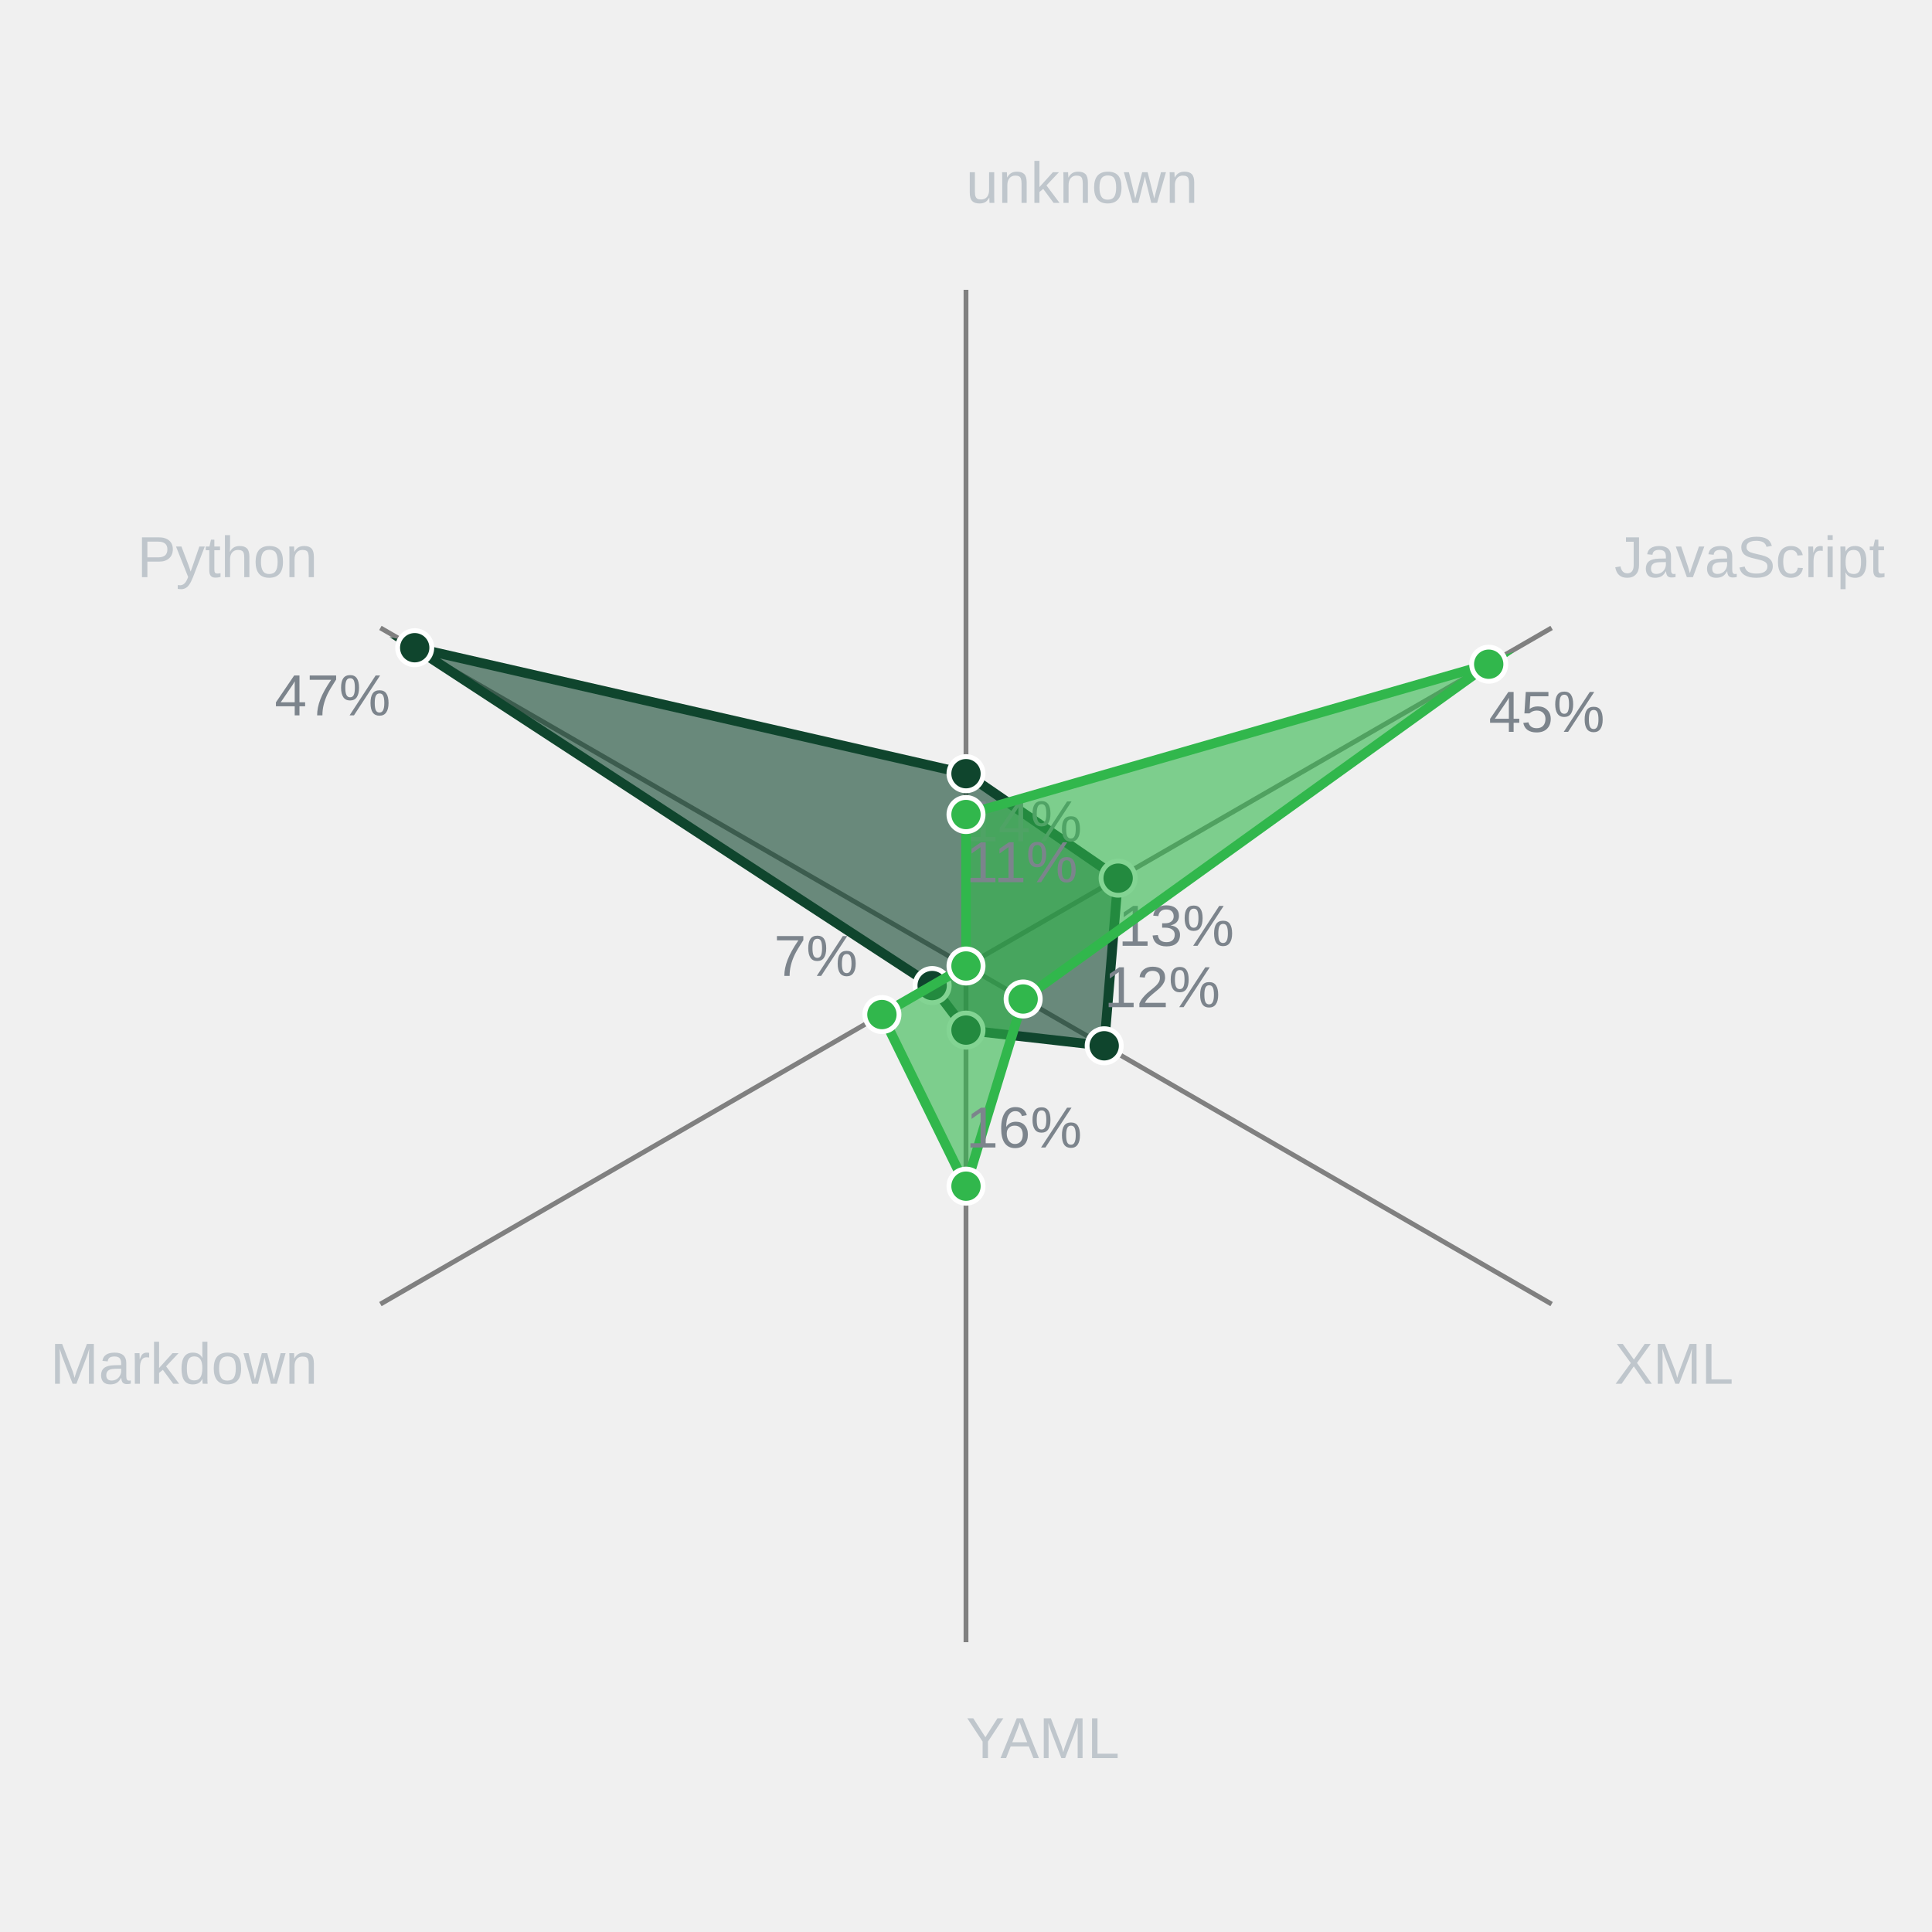
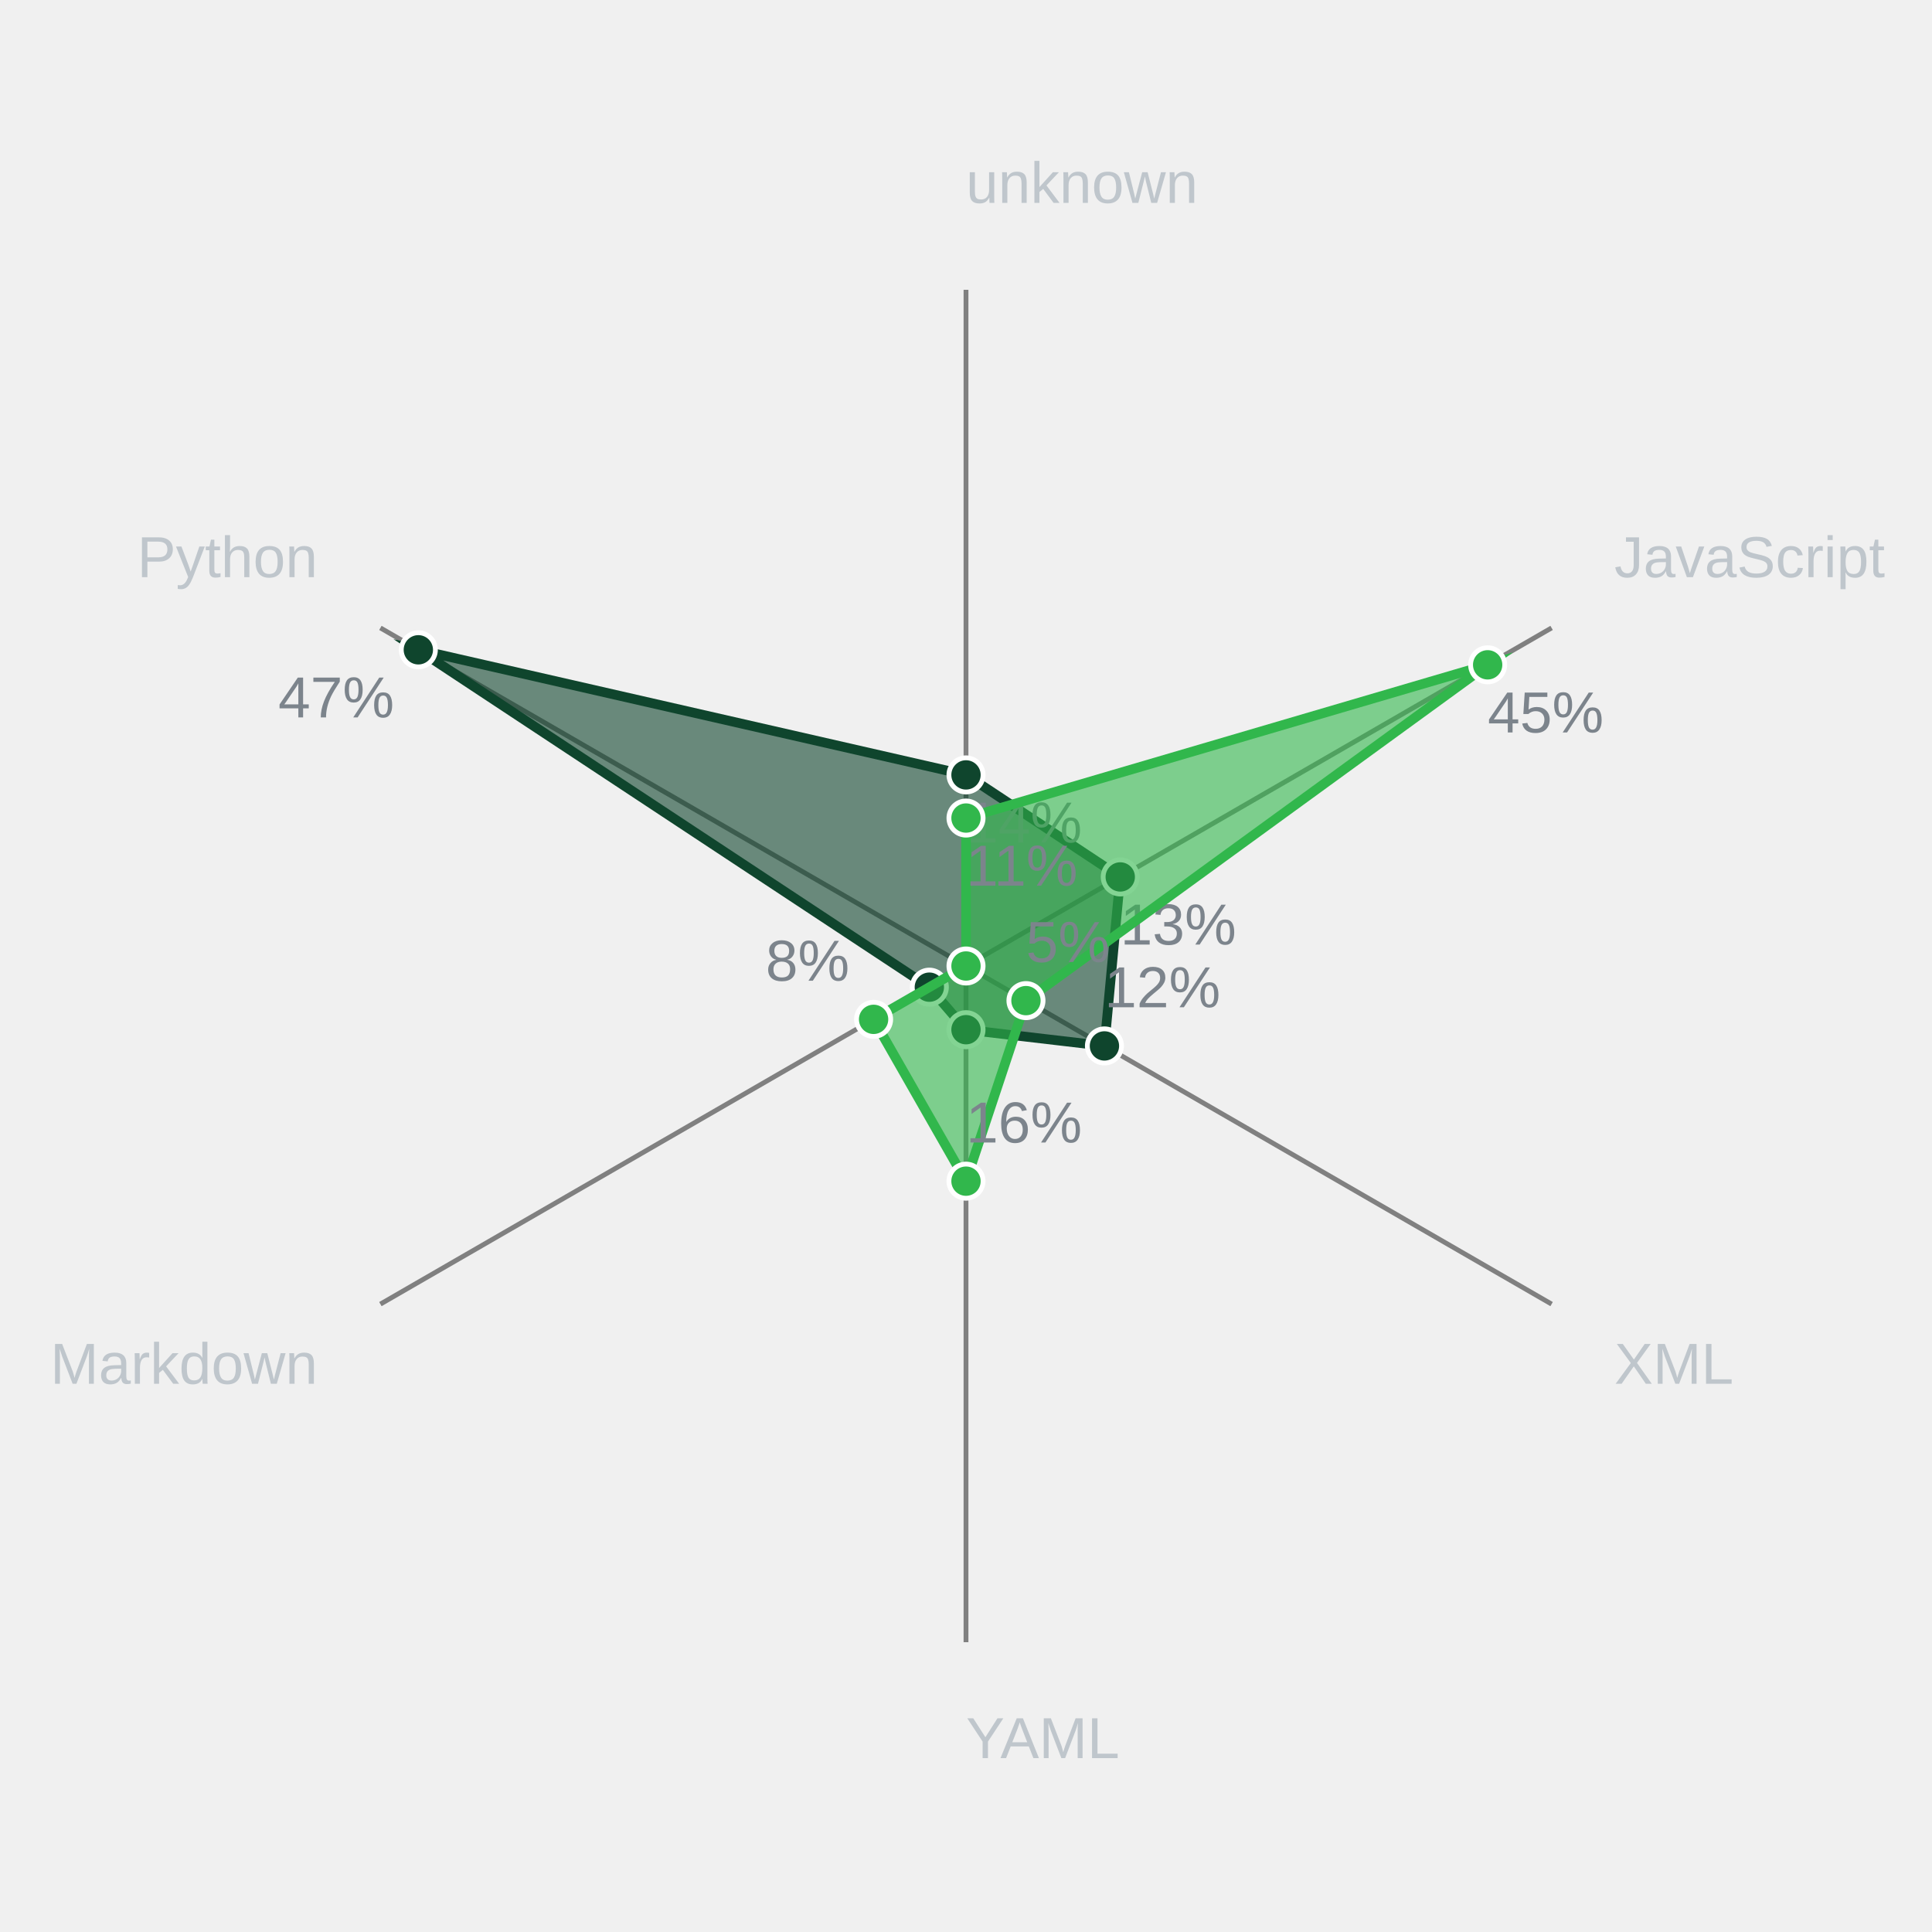
<svg xmlns="http://www.w3.org/2000/svg" version="1.1" class="marks" width="400" height="400" viewBox="0 0 400 400">
  <g fill="none" stroke-miterlimit="10" transform="translate(60,60)">
    <g class="mark-group role-frame root" role="graphics-object" aria-roledescription="group mark container">
      <g transform="translate(140,140)">
        <path class="background" aria-hidden="true" d="M0,0h280v280h-280Z" />
        <g>
          <g class="mark-rule role-mark radial-grid" role="graphics-symbol" aria-roledescription="rule mark container">
            <line transform="translate(0,0)" x2="-121.244" y2="-70" stroke="gray" stroke-width="1" />
            <line transform="translate(0,0)" x2="3.9658772283535856e-14" y2="-140" stroke="gray" stroke-width="1" />
            <line transform="translate(0,0)" x2="121.244" y2="-70" stroke="gray" stroke-width="1" />
            <line transform="translate(0,0)" x2="121.244" y2="70" stroke="gray" stroke-width="1" />
            <line transform="translate(0,0)" x2="8.572527594031473e-15" y2="140" stroke="gray" stroke-width="1" />
            <line transform="translate(0,0)" x2="-121.244" y2="70" stroke="gray" stroke-width="1" />
          </g>
          <g class="mark-group role-scope categories" role="graphics-object" aria-roledescription="group mark container">
            <g transform="translate(0,0)">
              <path class="background" aria-hidden="true" d="M0,0h0v0h0Z" />
              <g>
                <g class="mark-line role-mark category-line" role="graphics-symbol" aria-roledescription="line mark container">
-                   <path d="M-114.139,-65.898L0,-39.816L31.499,-18.186L28.613,16.52L0,13.272L-7.008,4.046Z" fill="#0f452d" fill-opacity="0.6" stroke="#0f452d" stroke-width="2" />
+                   <path d="M-113.387,-65.464L0,-39.564L31.936,-18.438L28.662,16.548L0,13.188L-7.59,4.382Z" fill="#0f452d" fill-opacity="0.6" stroke="#0f452d" stroke-width="2" />
                </g>
                <g class="mark-symbol role-mark category-point" role="graphics-symbol" aria-roledescription="symbol mark container">
-                   <path transform="translate(-114.1387,-65.898)" d="M3.536,0A3.536,3.536,0,1,1,-3.536,0A3.536,3.536,0,1,1,3.536,0" fill="#0f452d" stroke="white" stroke-width="1" />
-                   <path transform="translate(1.1278954837437596e-14,-39.816)" d="M3.536,0A3.536,3.536,0,1,1,-3.536,0A3.536,3.536,0,1,1,3.536,0" fill="#0f452d" stroke="white" stroke-width="1" />
-                   <path transform="translate(31.49908,-18.186)" d="M3.536,0A3.536,3.536,0,1,1,-3.536,0A3.536,3.536,0,1,1,3.536,0" fill="#0f452d" stroke="white" stroke-width="1" />
-                   <path transform="translate(28.61348,16.52)" d="M3.536,0A3.536,3.536,0,1,1,-3.536,0A3.536,3.536,0,1,1,3.536,0" fill="#0f452d" stroke="white" stroke-width="1" />
-                   <path transform="translate(8.126756159141837e-16,13.272)" d="M3.536,0A3.536,3.536,0,1,1,-3.536,0A3.536,3.536,0,1,1,3.536,0" fill="#0f452d" stroke="white" stroke-width="1" />
-                   <path transform="translate(-7.007878,4.046)" d="M3.536,0A3.536,3.536,0,1,1,-3.536,0A3.536,3.536,0,1,1,3.536,0" fill="#0f452d" stroke="white" stroke-width="1" />
+                   <path transform="translate(-113.387,-65.464)" d="M3.536,0A3.536,3.536,0,1,1,-3.536,0A3.536,3.536,0,1,1,3.536,0" fill="#0f452d" stroke="white" stroke-width="1" />
+                   <path transform="translate(1.1207569047327233e-14,-39.564)" d="M3.536,0A3.536,3.536,0,1,1,-3.536,0A3.536,3.536,0,1,1,3.536,0" fill="#0f452d" stroke="white" stroke-width="1" />
+                   <path transform="translate(31.93555,-18.438)" d="M3.536,0A3.536,3.536,0,1,1,-3.536,0A3.536,3.536,0,1,1,3.536,0" fill="#0f452d" stroke="white" stroke-width="1" />
+                   <path transform="translate(28.66198,16.548)" d="M3.536,0A3.536,3.536,0,1,1,-3.536,0A3.536,3.536,0,1,1,3.536,0" fill="#0f452d" stroke="white" stroke-width="1" />
+                   <path transform="translate(8.075320993577647e-16,13.188)" d="M3.536,0A3.536,3.536,0,1,1,-3.536,0A3.536,3.536,0,1,1,3.536,0" fill="#0f452d" stroke="white" stroke-width="1" />
+                   <path transform="translate(-7.589847,4.382)" d="M3.536,0A3.536,3.536,0,1,1,-3.536,0A3.536,3.536,0,1,1,3.536,0" fill="#0f452d" stroke="white" stroke-width="1" />
                </g>
                <g class="mark-text role-mark value-text" role="graphics-object" aria-roledescription="text mark container">
-                   <text text-anchor="end" transform="translate(-119.1387,-51.898)" font-family="Arial, sans-serif" font-size="12px" fill="#7c848c">47%</text>
-                   <text text-anchor="start" transform="translate(1.1278954837437596e-14,-25.816)" font-family="Arial, sans-serif" font-size="12px" fill="#7c848c">14%</text>
-                   <text text-anchor="start" transform="translate(31.49908,-4.186)" font-family="Arial, sans-serif" font-size="12px" fill="#7c848c">13%</text>
-                   <text text-anchor="start" transform="translate(28.61348,8.52)" font-family="Arial, sans-serif" font-size="12px" fill="#7c848c">12%</text>
-                   <text text-anchor="start" transform="translate(8.126756159141837e-16,5.272)" font-family="Arial, sans-serif" font-size="12px" fill="#7c848c" />
-                   <text text-anchor="end" transform="translate(-12.00788,-3.954)" font-family="Arial, sans-serif" font-size="12px" fill="#7c848c" />
+                   <text text-anchor="end" transform="translate(-118.387,-51.464)" font-family="Arial, sans-serif" font-size="12px" fill="#7c848c">47%</text>
+                   <text text-anchor="start" transform="translate(1.1207569047327233e-14,-25.564)" font-family="Arial, sans-serif" font-size="12px" fill="#7c848c">14%</text>
+                   <text text-anchor="start" transform="translate(31.93555,-4.438)" font-family="Arial, sans-serif" font-size="12px" fill="#7c848c">13%</text>
+                   <text text-anchor="start" transform="translate(28.66198,8.548)" font-family="Arial, sans-serif" font-size="12px" fill="#7c848c">12%</text>
+                   <text text-anchor="start" transform="translate(8.075320993577647e-16,5.188)" font-family="Arial, sans-serif" font-size="12px" fill="#7c848c" />
+                   <text text-anchor="end" transform="translate(-12.58985,-3.618)" font-family="Arial, sans-serif" font-size="12px" fill="#7c848c" />
                </g>
              </g>
              <path class="foreground" aria-hidden="true" d="" display="none" />
            </g>
            <g transform="translate(0,0)">
              <path class="background" aria-hidden="true" d="M0,0h0v0h0Z" />
              <g>
                <g class="mark-line role-mark category-line" role="graphics-symbol" aria-roledescription="line mark container">
-                   <path d="M0,0L0,-31.36L108.222,-62.482L11.833,6.832L0,45.584L-17.411,10.052Z" fill="#31b74c" fill-opacity="0.6" stroke="#31b74c" stroke-width="2" />
+                   <path d="M0,0L0,-30.632L108.004,-62.356L12.415,7.168L0,44.548L-19.132,11.046Z" fill="#31b74c" fill-opacity="0.6" stroke="#31b74c" stroke-width="2" />
                </g>
                <g class="mark-symbol role-mark category-point" role="graphics-symbol" aria-roledescription="symbol mark container">
                  <path transform="translate(0,0)" d="M3.536,0A3.536,3.536,0,1,1,-3.536,0A3.536,3.536,0,1,1,3.536,0" fill="#31b74c" stroke="white" stroke-width="1" />
-                   <path transform="translate(8.883564991512031e-15,-31.36)" d="M3.536,0A3.536,3.536,0,1,1,-3.536,0A3.536,3.536,0,1,1,3.536,0" fill="#31b74c" stroke="white" stroke-width="1" />
-                   <path transform="translate(108.222,-62.482)" d="M3.536,0A3.536,3.536,0,1,1,-3.536,0A3.536,3.536,0,1,1,3.536,0" fill="#31b74c" stroke="white" stroke-width="1" />
-                   <path transform="translate(11.83337,6.832)" d="M3.536,0A3.536,3.536,0,1,1,-3.536,0A3.536,3.536,0,1,1,3.536,0" fill="#31b74c" stroke="white" stroke-width="1" />
-                   <path transform="translate(2.7912149846166477e-15,45.584)" d="M3.536,0A3.536,3.536,0,1,1,-3.536,0A3.536,3.536,0,1,1,3.536,0" fill="#31b74c" stroke="white" stroke-width="1" />
-                   <path transform="translate(-17.41057,10.052)" d="M3.536,0A3.536,3.536,0,1,1,-3.536,0A3.536,3.536,0,1,1,3.536,0" fill="#31b74c" stroke="white" stroke-width="1" />
+                   <path transform="translate(8.677339375637645e-15,-30.632)" d="M3.536,0A3.536,3.536,0,1,1,-3.536,0A3.536,3.536,0,1,1,3.536,0" fill="#31b74c" stroke="white" stroke-width="1" />
+                   <path transform="translate(108.0038,-62.356)" d="M3.536,0A3.536,3.536,0,1,1,-3.536,0A3.536,3.536,0,1,1,3.536,0" fill="#31b74c" stroke="white" stroke-width="1" />
+                   <path transform="translate(12.41534,7.168)" d="M3.536,0A3.536,3.536,0,1,1,-3.536,0A3.536,3.536,0,1,1,3.536,0" fill="#31b74c" stroke="white" stroke-width="1" />
+                   <path transform="translate(2.727778280420814e-15,44.548)" d="M3.536,0A3.536,3.536,0,1,1,-3.536,0A3.536,3.536,0,1,1,3.536,0" fill="#31b74c" stroke="white" stroke-width="1" />
+                   <path transform="translate(-19.13223,11.046)" d="M3.536,0A3.536,3.536,0,1,1,-3.536,0A3.536,3.536,0,1,1,3.536,0" fill="#31b74c" stroke="white" stroke-width="1" />
                </g>
                <g class="mark-text role-mark value-text" role="graphics-object" aria-roledescription="text mark container">
                  <text text-anchor="end" transform="translate(-5,14)" font-family="Arial, sans-serif" font-size="12px" fill="#7c848c" />
-                   <text text-anchor="start" transform="translate(8.883564991512031e-15,-17.36)" font-family="Arial, sans-serif" font-size="12px" fill="#7c848c">11%</text>
-                   <text text-anchor="start" transform="translate(108.222,-48.482)" font-family="Arial, sans-serif" font-size="12px" fill="#7c848c">45%</text>
-                   <text text-anchor="start" transform="translate(11.83337,-1.168)" font-family="Arial, sans-serif" font-size="12px" fill="#7c848c" />
-                   <text text-anchor="start" transform="translate(2.7912149846166477e-15,37.584)" font-family="Arial, sans-serif" font-size="12px" fill="#7c848c">16%</text>
-                   <text text-anchor="end" transform="translate(-22.41057,2.052)" font-family="Arial, sans-serif" font-size="12px" fill="#7c848c">7%</text>
+                   <text text-anchor="start" transform="translate(8.677339375637645e-15,-16.632)" font-family="Arial, sans-serif" font-size="12px" fill="#7c848c">11%</text>
+                   <text text-anchor="start" transform="translate(108.0038,-48.356)" font-family="Arial, sans-serif" font-size="12px" fill="#7c848c">45%</text>
+                   <text text-anchor="start" transform="translate(12.41534,-0.832)" font-family="Arial, sans-serif" font-size="12px" fill="#7c848c">5%</text>
+                   <text text-anchor="start" transform="translate(2.727778280420814e-15,36.548)" font-family="Arial, sans-serif" font-size="12px" fill="#7c848c">16%</text>
+                   <text text-anchor="end" transform="translate(-24.13223,3.046)" font-family="Arial, sans-serif" font-size="12px" fill="#7c848c">8%</text>
                </g>
              </g>
              <path class="foreground" aria-hidden="true" d="" display="none" />
            </g>
          </g>
          <g class="mark-text role-mark key-label" role="graphics-object" aria-roledescription="text mark container">
            <text text-anchor="end" transform="translate(-134.2339,-80.5)" font-family="Arial, sans-serif" font-size="12px" fill="#bfc6cc">Python</text>
            <text text-anchor="start" transform="translate(4.390792645677184e-14,-158)" font-family="Arial, sans-serif" font-size="12px" fill="#bfc6cc">unknown</text>
            <text text-anchor="start" transform="translate(134.2339,-80.5)" font-family="Arial, sans-serif" font-size="12px" fill="#bfc6cc">JavaScript</text>
            <text text-anchor="start" transform="translate(134.2339,86.5)" font-family="Arial, sans-serif" font-size="12px" fill="#bfc6cc">XML</text>
            <text text-anchor="start" transform="translate(9.491012693391987e-15,164)" font-family="Arial, sans-serif" font-size="12px" fill="#bfc6cc">YAML</text>
            <text text-anchor="end" transform="translate(-134.2339,86.5)" font-family="Arial, sans-serif" font-size="12px" fill="#bfc6cc">Markdown</text>
          </g>
        </g>
        <path class="foreground" aria-hidden="true" d="" display="none" />
      </g>
    </g>
  </g>
</svg>
